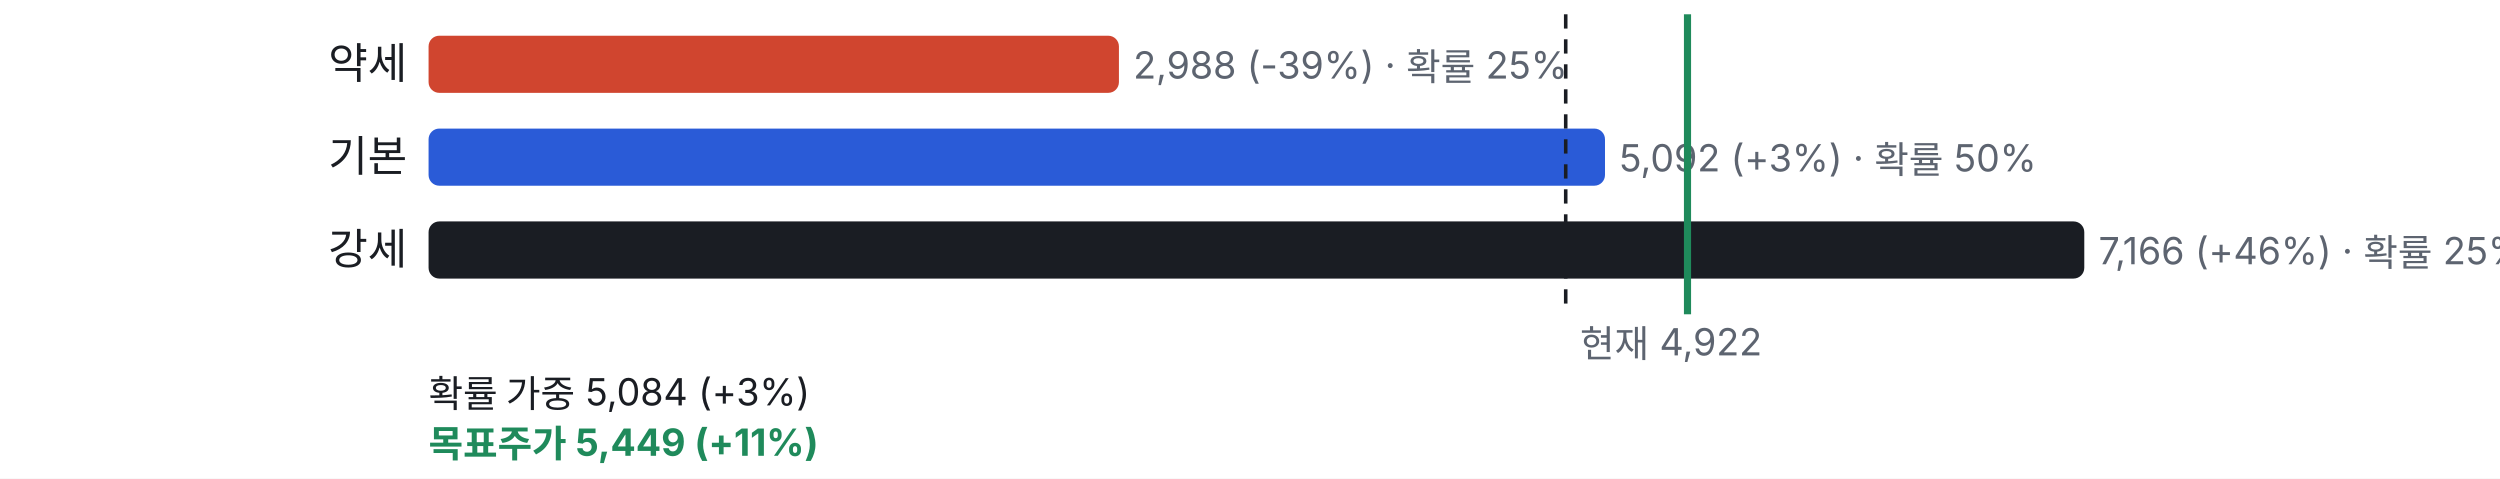
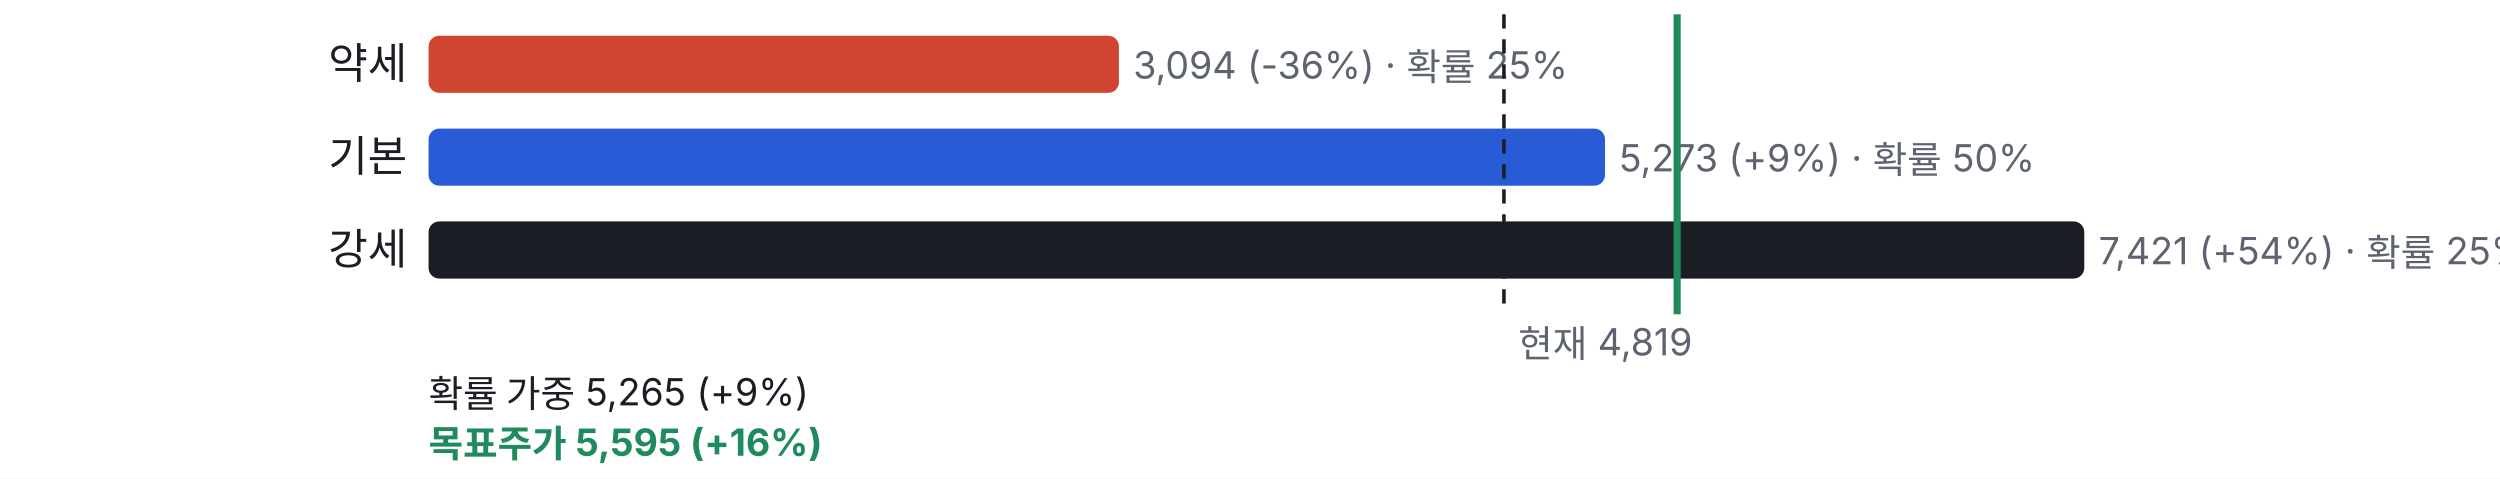
<svg xmlns="http://www.w3.org/2000/svg" viewBox="0 0 700 134" width="700" height="134">
  <style>text{fill:#5d6470;font-size:10.5px;font-family:-apple-system,'Apple SD Gothic Neo','Malgun Gothic',sans-serif}</style>
  <rect width="100%" height="100%" fill="#ffffff" />
  <g transform="translate(0,0)">
    <text x="114" y="22" text-anchor="end" style="fill:#1a1d23;font-size:12px">약세</text>
    <rect x="120" y="10" width="193.3" height="16" rx="3" fill="#d0452f" />
-     <text x="317.3" y="22">2,988 (-39%) · 확률 25%</text>
+     <text x="317.3" y="22">3,094 (-36%) · 확률 25%</text>
    <text x="114" y="48" text-anchor="end" style="fill:#1a1d23;font-size:12px">기본</text>
    <rect x="120" y="36" width="329.4" height="16" rx="3" fill="#2a5bd7" />
-     <text x="453.4" y="48">5,092 (+3%) · 확률 50%</text>
+     <text x="453.4" y="48">5,273 (+9%) · 확률 50%</text>
    <text x="114" y="74" text-anchor="end" style="fill:#1a1d23;font-size:12px">강세</text>
    <rect x="120" y="62" width="463.6" height="16" rx="3" fill="#1a1d23" />
-     <text x="587.6" y="74">7,166 (+46%) · 확률 25%</text>
-     <line x1="438.4" x2="438.4" y1="4" y2="88" stroke="#1a1d23" stroke-dasharray="4 3" />
-     <text x="442.4" y="100">현재 4,922</text>
-     <text x="120" y="114" style="fill:#1a1d23">확률 가중 5,084 (+3%)</text>
-     <line x1="472.5" x2="472.5" y1="4" y2="88" stroke="#1f8a5b" stroke-width="2" />
-     <text x="120" y="128" style="fill:#1f8a5b;font-weight:700">목표주가 5,449 (+11%)</text>
+     <text x="587.6" y="74">7,421 (+54%) · 확률 25%</text>
+     <line x1="421.1" x2="421.1" y1="4" y2="88" stroke="#1a1d23" stroke-dasharray="4 3" />
+     <text x="425.1" y="100">현재 4,819</text>
+     <text x="120" y="114" style="fill:#1a1d23">확률 가중 5,265 (+9%)</text>
+     <line x1="469.6" x2="469.6" y1="4" y2="88" stroke="#1f8a5b" stroke-width="2" />
+     <text x="120" y="128" style="fill:#1f8a5b;font-weight:700">목표주가 5,595 (+16%)</text>
  </g>
</svg>
